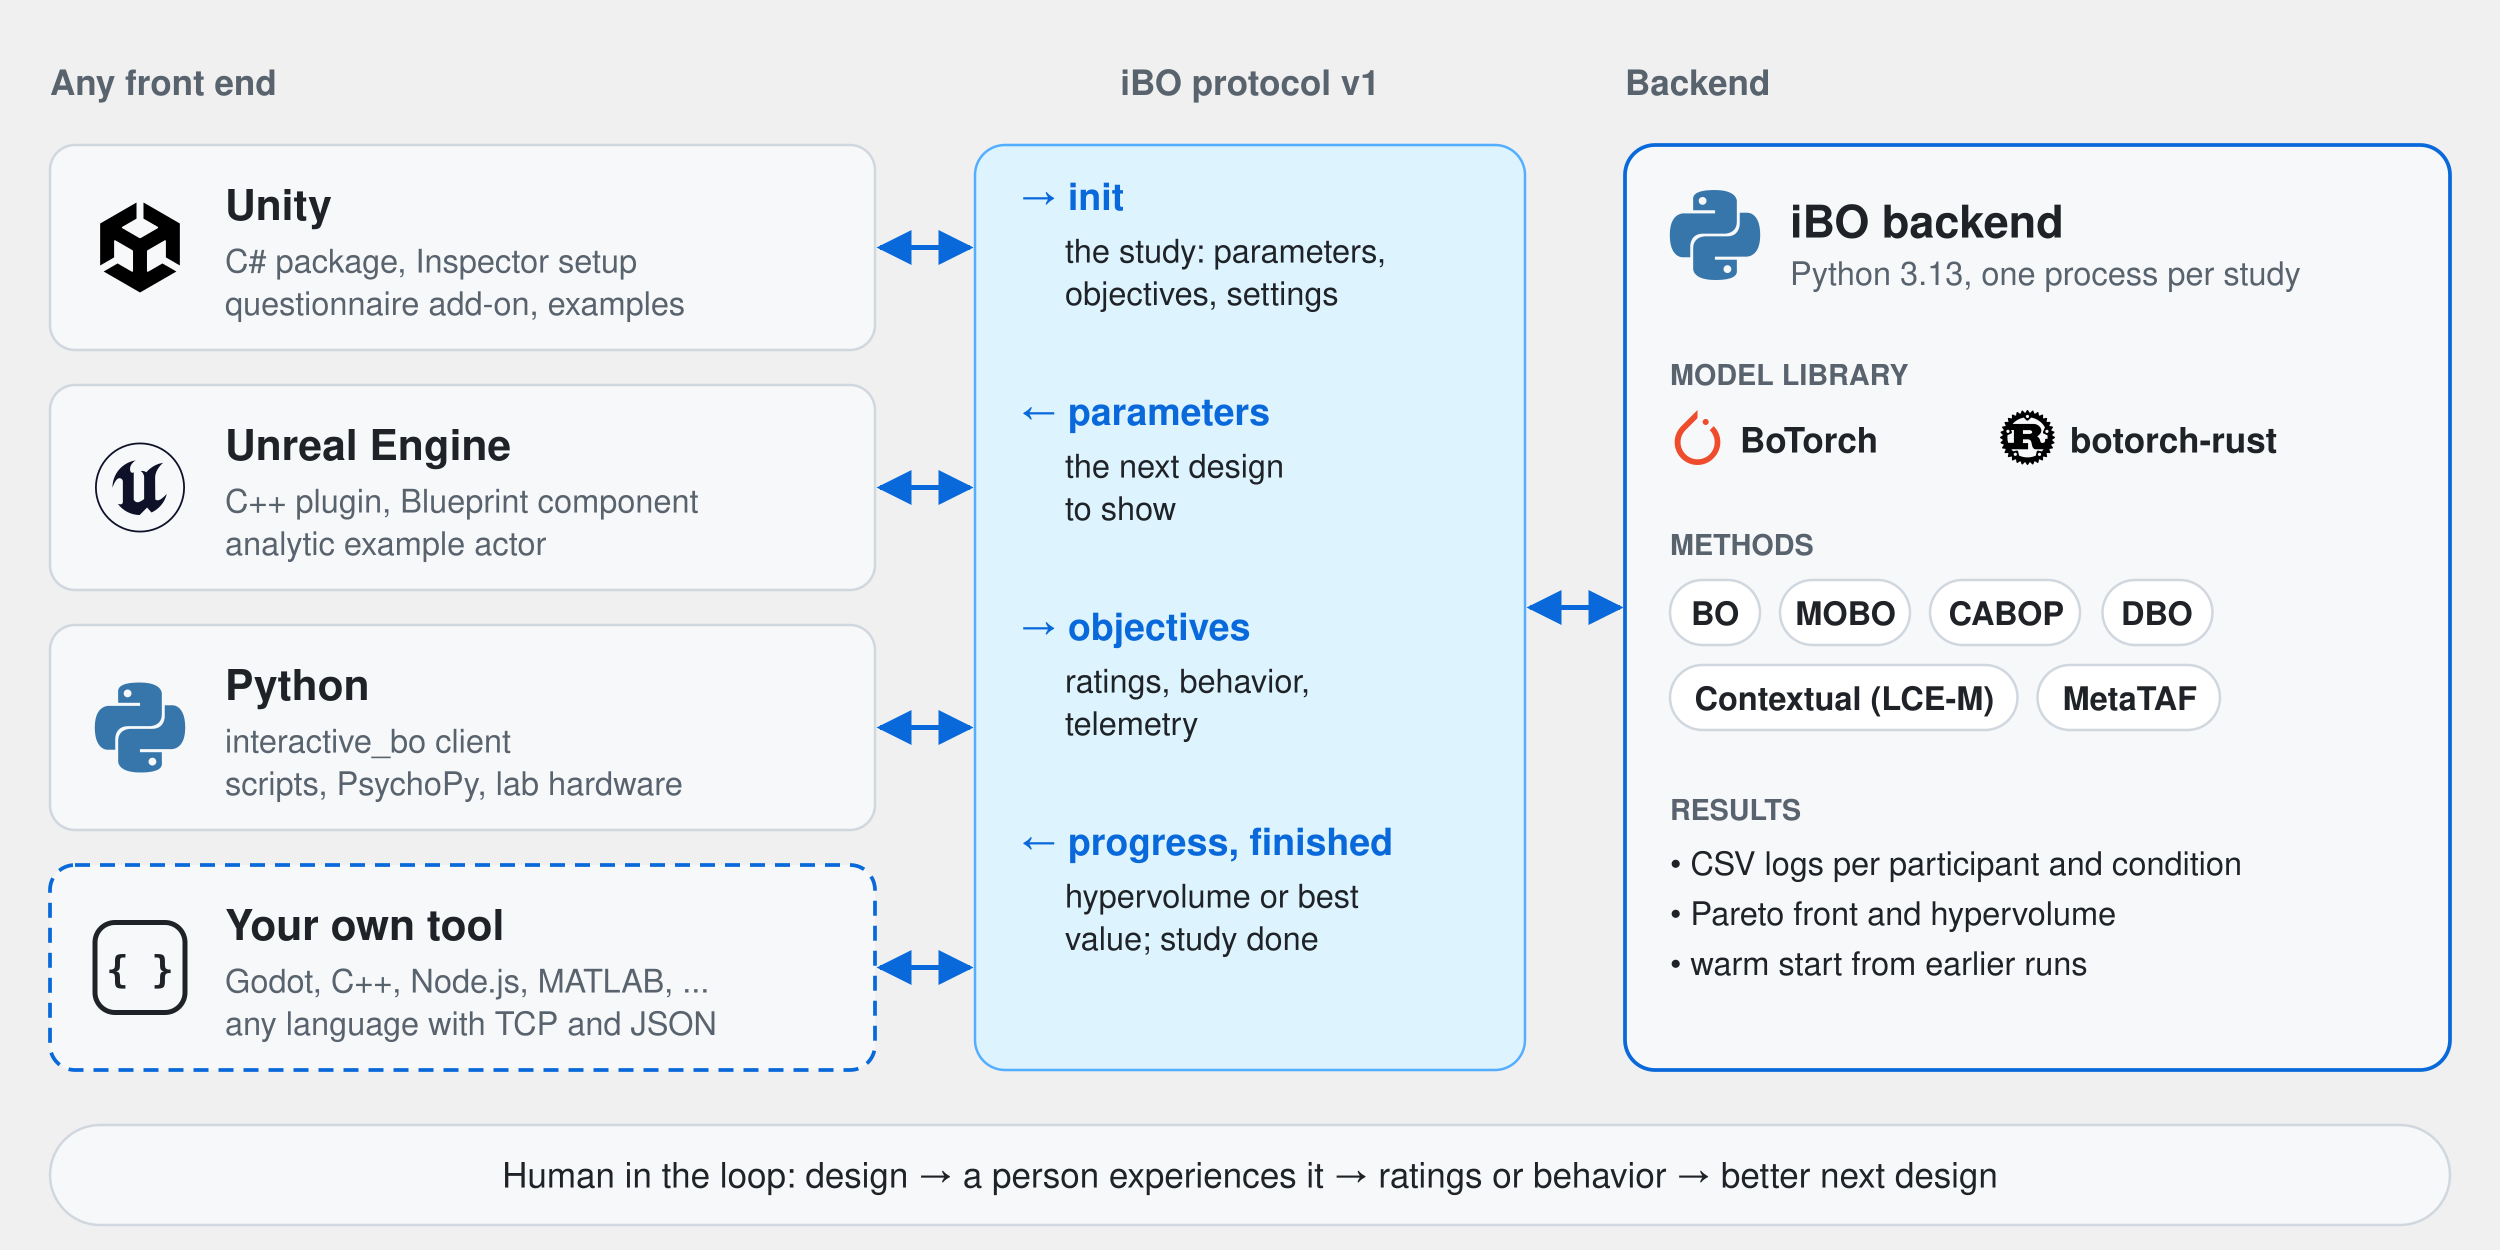
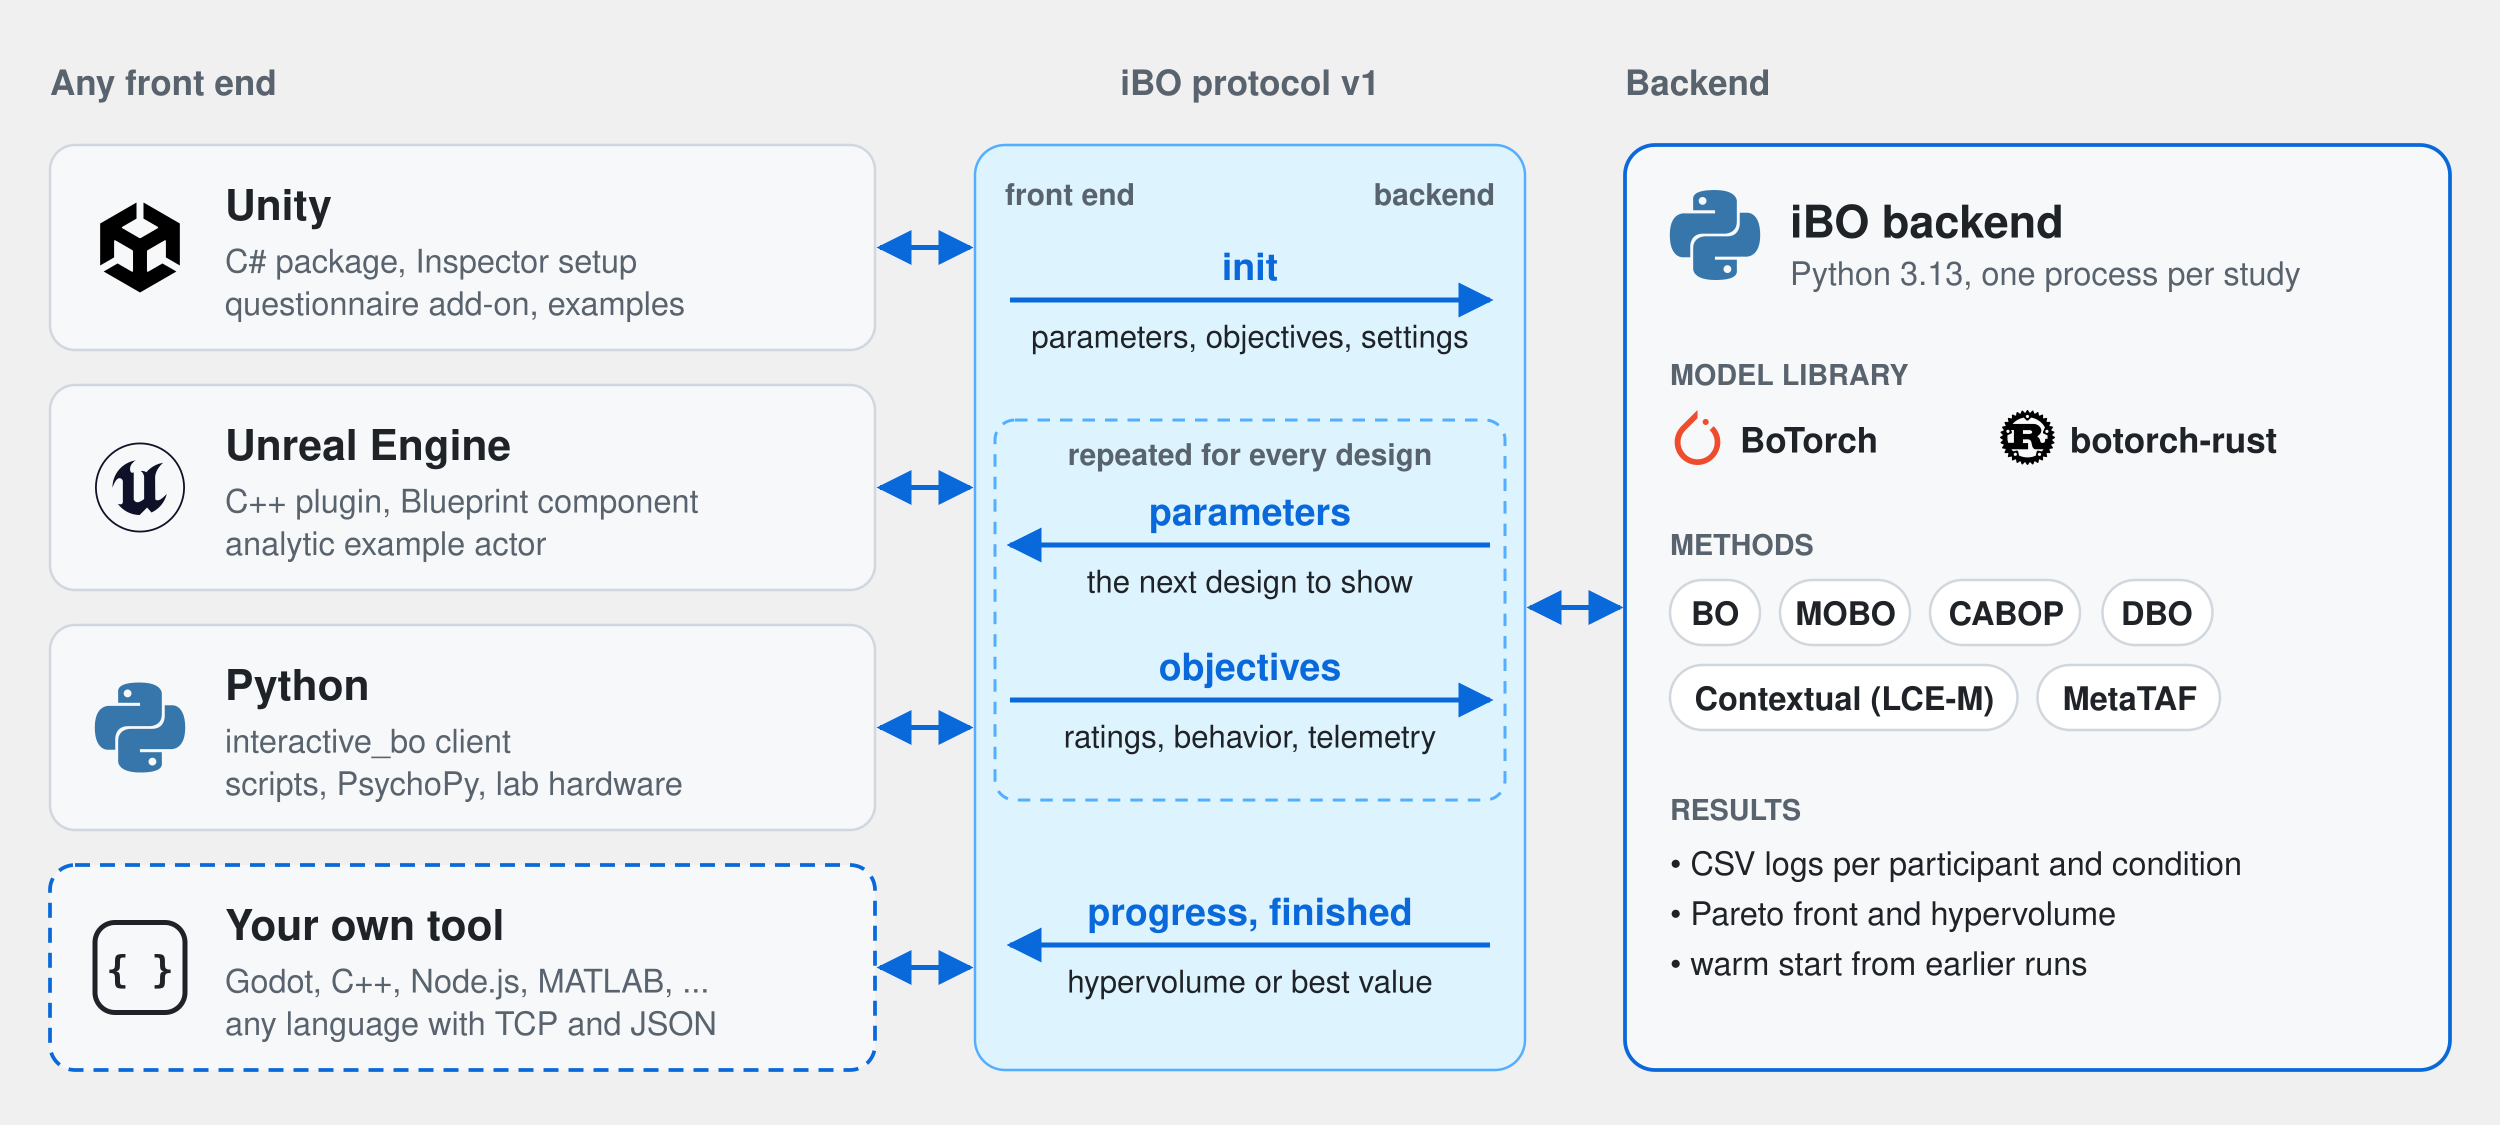
- <svg xmlns="http://www.w3.org/2000/svg" viewBox="0 0 1000 500" width="1000" height="500" role="img" aria-label="iBO overview: Unity, Unreal Engine, Python and other clients talk to the iBO backend over the iBO protocol">
+ <svg xmlns="http://www.w3.org/2000/svg" viewBox="0 0 1000 450" width="1000" height="450" role="img" aria-label="iBO overview: Unity, Unreal Engine, Python and other clients talk to the iBO backend over the iBO protocol">
  <defs>
    <marker id="arr" viewBox="0 0 10 10" refX="9" refY="5" markerWidth="7" markerHeight="7" orient="auto-start-reverse">
      <path d="M0,0 L10,5 L0,10 z" fill="#0969DA" />
    </marker>
  </defs>
  <text x="20" y="38" font-family="-apple-system, BlinkMacSystemFont, 'Segoe UI', Helvetica, Arial, sans-serif" font-size="14" font-weight="600" fill="#59636E" text-anchor="start">Any front end</text>
  <text x="500" y="38" font-family="-apple-system, BlinkMacSystemFont, 'Segoe UI', Helvetica, Arial, sans-serif" font-size="14" font-weight="600" fill="#59636E" text-anchor="middle">iBO protocol v1</text>
  <text x="650" y="38" font-family="-apple-system, BlinkMacSystemFont, 'Segoe UI', Helvetica, Arial, sans-serif" font-size="14" font-weight="600" fill="#59636E" text-anchor="start">Backend</text>
  <rect x="20" y="58" width="330" height="82" rx="10" fill="#F6F8FA" stroke="#D0D7DE" />
  <g transform="translate(38,81) scale(1.5)">
    <path d="m12.929 4.294 3.8 2.193c.137.077.141.29 0 .367l-4.515 2.608a.419.419 0 0 1-.425 0L7.274 6.854c-.139-.074-.141-.293 0-.367l3.797-2.193V0L1.376 5.598V16.793l3.718-2.146v-4.386c-.003-.157.181-.268.318-.184l4.515 2.608a.425.425 0 0 1 .214.368v5.213c.003.157-.181.268-.318.184l-3.8-2.193-3.718 2.146L12 24l9.695-5.598-3.718-2.146-3.8 2.193c-.134.082-.323-.025-.318-.184V13.053c0-.157.087-.296.214-.368l4.515-2.608c.134-.082.323.022.318.184v4.386l3.718 2.146V5.598L12.929 0Z" fill="#000000" />
  </g>
  <text x="90" y="88" font-family="-apple-system, BlinkMacSystemFont, 'Segoe UI', Helvetica, Arial, sans-serif" font-size="17" font-weight="600" fill="#1F2328" text-anchor="start">Unity</text>
  <text x="90" y="109" font-family="-apple-system, BlinkMacSystemFont, 'Segoe UI', Helvetica, Arial, sans-serif" font-size="13" font-weight="400" fill="#59636E" text-anchor="start">C# package, Inspector setup</text>
  <text x="90" y="126" font-family="-apple-system, BlinkMacSystemFont, 'Segoe UI', Helvetica, Arial, sans-serif" font-size="13" font-weight="400" fill="#59636E" text-anchor="start">questionnaire add-on, examples</text>
  <line x1="352" y1="99.0" x2="388" y2="99.0" stroke="#0969DA" stroke-width="2" marker-start="url(#arr)" marker-end="url(#arr)" />
  <rect x="20" y="154" width="330" height="82" rx="10" fill="#F6F8FA" stroke="#D0D7DE" />
  <g transform="translate(38,177) scale(1.5)">
    <path d="M12 0a12 12 0 1012 12A12 12 0 0012 0zm0 23.52A11.52 11.52 0 1123.52 12 11.52 11.52 0 0112 23.52zm7.13-9.791c-.206.997-1.126 3.557-4.06 4.942l-1.179-1.325-1.988 2a7.338 7.338 0 01-5.804-2.978 2.859 2.859 0 00.65.123c.326.006.678-.114.678-.66v-5.394a.89.89 0 00-1.116-.89c-.92.212-1.656 2.509-1.656 2.509a7.304 7.304 0 012.528-5.597 7.408 7.408 0 013.73-1.721c-1.006.573-1.57 1.507-1.57 2.29 0 1.262.76 1.109.984.923v7.28a1.157 1.157 0 00.148.256 1.075 1.075 0 00.88.445c.76 0 1.747-.868 1.747-.868V9.172c0-.6-.452-1.324-.905-1.572 0 0 .838-.149 1.484.346a5.537 5.537 0 01.387-.425c1.508-1.48 2.929-1.902 4.112-2.112 0 0-2.151 1.69-2.151 3.96 0 1.687.043 5.801.043 5.801.799.771 1.986-.342 3.059-1.441Z" fill="#0E1128" />
  </g>
  <text x="90" y="184" font-family="-apple-system, BlinkMacSystemFont, 'Segoe UI', Helvetica, Arial, sans-serif" font-size="17" font-weight="600" fill="#1F2328" text-anchor="start">Unreal Engine</text>
  <text x="90" y="205" font-family="-apple-system, BlinkMacSystemFont, 'Segoe UI', Helvetica, Arial, sans-serif" font-size="13" font-weight="400" fill="#59636E" text-anchor="start">C++ plugin, Blueprint component</text>
  <text x="90" y="222" font-family="-apple-system, BlinkMacSystemFont, 'Segoe UI', Helvetica, Arial, sans-serif" font-size="13" font-weight="400" fill="#59636E" text-anchor="start">analytic example actor</text>
  <line x1="352" y1="195.0" x2="388" y2="195.0" stroke="#0969DA" stroke-width="2" marker-start="url(#arr)" marker-end="url(#arr)" />
  <rect x="20" y="250" width="330" height="82" rx="10" fill="#F6F8FA" stroke="#D0D7DE" />
  <g transform="translate(38,273) scale(1.5)">
    <path d="M14.25.18l.9.2.73.26.59.3.45.32.34.34.25.34.16.33.1.3.04.26.02.2-.01.13V8.5l-.05.63-.13.55-.21.46-.26.38-.3.31-.33.25-.35.19-.35.14-.33.1-.3.07-.26.04-.21.02H8.77l-.69.05-.59.14-.5.22-.41.27-.33.32-.27.35-.2.36-.15.37-.1.35-.07.32-.04.27-.02.21v3.06H3.17l-.21-.03-.28-.07-.32-.12-.35-.18-.36-.26-.36-.36-.35-.46-.32-.59-.28-.73-.21-.88-.14-1.05-.05-1.23.06-1.22.16-1.04.24-.87.32-.71.36-.57.4-.44.42-.33.42-.24.4-.16.36-.1.32-.05.24-.01h.16l.06.01h8.16v-.83H6.18l-.01-2.75-.02-.37.05-.34.11-.31.17-.28.25-.26.31-.23.38-.2.44-.18.51-.15.58-.12.64-.1.71-.06.77-.04.84-.02 1.27.05zm-6.3 1.98l-.23.33-.08.41.08.41.23.34.33.22.41.09.41-.09.33-.22.23-.34.08-.41-.08-.41-.23-.33-.33-.22-.41-.09-.41.09zm13.09 3.95l.28.06.32.12.35.18.36.27.36.35.35.47.32.59.28.73.21.88.14 1.04.05 1.23-.06 1.23-.16 1.04-.24.86-.32.71-.36.57-.4.45-.42.33-.42.24-.4.16-.36.09-.32.05-.24.02-.16-.01h-8.22v.82h5.84l.01 2.76.02.36-.05.34-.11.31-.17.29-.25.25-.31.24-.38.2-.44.17-.51.15-.58.13-.64.09-.71.07-.77.04-.84.01-1.27-.04-1.07-.14-.9-.2-.73-.25-.59-.3-.45-.33-.34-.34-.25-.34-.16-.33-.1-.3-.04-.25-.02-.2.01-.13v-5.34l.05-.64.13-.54.21-.46.26-.38.3-.32.33-.24.35-.2.35-.14.33-.1.3-.06.26-.04.21-.02.13-.01h5.84l.69-.05.59-.14.5-.21.41-.28.33-.32.27-.35.2-.36.15-.36.1-.35.07-.32.04-.28.02-.21V6.07h2.09l.14.01zm-6.47 14.25l-.23.33-.08.41.08.41.23.33.33.23.41.08.41-.08.33-.23.23-.33.08-.41-.08-.41-.23-.33-.33-.23-.41-.08-.41.08z" fill="#3776AB" />
  </g>
  <text x="90" y="280" font-family="-apple-system, BlinkMacSystemFont, 'Segoe UI', Helvetica, Arial, sans-serif" font-size="17" font-weight="600" fill="#1F2328" text-anchor="start">Python</text>
  <text x="90" y="301" font-family="-apple-system, BlinkMacSystemFont, 'Segoe UI', Helvetica, Arial, sans-serif" font-size="13" font-weight="400" fill="#59636E" text-anchor="start">interactive_bo client</text>
  <text x="90" y="318" font-family="-apple-system, BlinkMacSystemFont, 'Segoe UI', Helvetica, Arial, sans-serif" font-size="13" font-weight="400" fill="#59636E" text-anchor="start">scripts, PsychoPy, lab hardware</text>
  <line x1="352" y1="291.0" x2="388" y2="291.0" stroke="#0969DA" stroke-width="2" marker-start="url(#arr)" marker-end="url(#arr)" />
  <rect x="20" y="346" width="330" height="82" rx="10" fill="#F6F8FA" stroke="#0969DA" stroke-width="1.5" stroke-dasharray="6 4" />
  <rect x="38" y="369" width="36" height="36" rx="8" fill="none" stroke="#1F2328" stroke-width="2" />
  <text x="56" y="393" font-family="ui-monospace, Menlo, Consolas, monospace" font-size="15" font-weight="700" fill="#1F2328" text-anchor="middle">{ }</text>
  <text x="90" y="376" font-family="-apple-system, BlinkMacSystemFont, 'Segoe UI', Helvetica, Arial, sans-serif" font-size="17" font-weight="600" fill="#1F2328" text-anchor="start">Your own tool</text>
  <text x="90" y="397" font-family="-apple-system, BlinkMacSystemFont, 'Segoe UI', Helvetica, Arial, sans-serif" font-size="13" font-weight="400" fill="#59636E" text-anchor="start">Godot, C++, Node.js, MATLAB, ...</text>
  <text x="90" y="414" font-family="-apple-system, BlinkMacSystemFont, 'Segoe UI', Helvetica, Arial, sans-serif" font-size="13" font-weight="400" fill="#59636E" text-anchor="start">any language with TCP and JSON</text>
  <line x1="352" y1="387.0" x2="388" y2="387.0" stroke="#0969DA" stroke-width="2" marker-start="url(#arr)" marker-end="url(#arr)" />
  <rect x="390" y="58" width="220" height="370" rx="12" fill="#DDF4FF" stroke="#54AEFF" />
-   <text x="408" y="84" font-family="-apple-system, BlinkMacSystemFont, 'Segoe UI', Helvetica, Arial, sans-serif" font-size="15" font-weight="700" fill="#0969DA" text-anchor="start">→ init</text>
-   <text x="426" y="105" font-family="-apple-system, BlinkMacSystemFont, 'Segoe UI', Helvetica, Arial, sans-serif" font-size="13" font-weight="400" fill="#1F2328" text-anchor="start">the study: parameters,</text>
-   <text x="426" y="122" font-family="-apple-system, BlinkMacSystemFont, 'Segoe UI', Helvetica, Arial, sans-serif" font-size="13" font-weight="400" fill="#1F2328" text-anchor="start">objectives, settings</text>
-   <text x="408" y="170" font-family="-apple-system, BlinkMacSystemFont, 'Segoe UI', Helvetica, Arial, sans-serif" font-size="15" font-weight="700" fill="#0969DA" text-anchor="start">← parameters</text>
-   <text x="426" y="191" font-family="-apple-system, BlinkMacSystemFont, 'Segoe UI', Helvetica, Arial, sans-serif" font-size="13" font-weight="400" fill="#1F2328" text-anchor="start">the next design</text>
-   <text x="426" y="208" font-family="-apple-system, BlinkMacSystemFont, 'Segoe UI', Helvetica, Arial, sans-serif" font-size="13" font-weight="400" fill="#1F2328" text-anchor="start">to show</text>
-   <text x="408" y="256" font-family="-apple-system, BlinkMacSystemFont, 'Segoe UI', Helvetica, Arial, sans-serif" font-size="15" font-weight="700" fill="#0969DA" text-anchor="start">→ objectives</text>
-   <text x="426" y="277" font-family="-apple-system, BlinkMacSystemFont, 'Segoe UI', Helvetica, Arial, sans-serif" font-size="13" font-weight="400" fill="#1F2328" text-anchor="start">ratings, behavior,</text>
-   <text x="426" y="294" font-family="-apple-system, BlinkMacSystemFont, 'Segoe UI', Helvetica, Arial, sans-serif" font-size="13" font-weight="400" fill="#1F2328" text-anchor="start">telemetry</text>
-   <text x="408" y="342" font-family="-apple-system, BlinkMacSystemFont, 'Segoe UI', Helvetica, Arial, sans-serif" font-size="15" font-weight="700" fill="#0969DA" text-anchor="start">← progress, finished</text>
-   <text x="426" y="363" font-family="-apple-system, BlinkMacSystemFont, 'Segoe UI', Helvetica, Arial, sans-serif" font-size="13" font-weight="400" fill="#1F2328" text-anchor="start">hypervolume or best</text>
-   <text x="426" y="380" font-family="-apple-system, BlinkMacSystemFont, 'Segoe UI', Helvetica, Arial, sans-serif" font-size="13" font-weight="400" fill="#1F2328" text-anchor="start">value; study done</text>
+   <text x="402" y="82" font-family="-apple-system, BlinkMacSystemFont, 'Segoe UI', Helvetica, Arial, sans-serif" font-size="12" font-weight="600" fill="#59636E" text-anchor="start">front end</text>
+   <text x="598" y="82" font-family="-apple-system, BlinkMacSystemFont, 'Segoe UI', Helvetica, Arial, sans-serif" font-size="12" font-weight="600" fill="#59636E" text-anchor="end">backend</text>
+   <rect x="398" y="168" width="204" height="152" rx="8" fill="none" stroke="#54AEFF" stroke-width="1.2" stroke-dasharray="5 4" />
+   <text x="500" y="186" font-family="-apple-system, BlinkMacSystemFont, 'Segoe UI', Helvetica, Arial, sans-serif" font-size="12" font-weight="600" fill="#59636E" text-anchor="middle">repeated for every design</text>
+   <text x="500" y="112" font-family="-apple-system, BlinkMacSystemFont, 'Segoe UI', Helvetica, Arial, sans-serif" font-size="15" font-weight="700" fill="#0969DA" text-anchor="middle">init</text>
+   <line x1="404" y1="120" x2="596" y2="120" stroke="#0969DA" stroke-width="2" marker-end="url(#arr)" />
+   <text x="500" y="139" font-family="-apple-system, BlinkMacSystemFont, 'Segoe UI', Helvetica, Arial, sans-serif" font-size="12.5" font-weight="400" fill="#1F2328" text-anchor="middle">parameters, objectives, settings</text>
+   <text x="500" y="210" font-family="-apple-system, BlinkMacSystemFont, 'Segoe UI', Helvetica, Arial, sans-serif" font-size="15" font-weight="700" fill="#0969DA" text-anchor="middle">parameters</text>
+   <line x1="596" y1="218" x2="404" y2="218" stroke="#0969DA" stroke-width="2" marker-end="url(#arr)" />
+   <text x="500" y="237" font-family="-apple-system, BlinkMacSystemFont, 'Segoe UI', Helvetica, Arial, sans-serif" font-size="12.5" font-weight="400" fill="#1F2328" text-anchor="middle">the next design to show</text>
+   <text x="500" y="272" font-family="-apple-system, BlinkMacSystemFont, 'Segoe UI', Helvetica, Arial, sans-serif" font-size="15" font-weight="700" fill="#0969DA" text-anchor="middle">objectives</text>
+   <line x1="404" y1="280" x2="596" y2="280" stroke="#0969DA" stroke-width="2" marker-end="url(#arr)" />
+   <text x="500" y="299" font-family="-apple-system, BlinkMacSystemFont, 'Segoe UI', Helvetica, Arial, sans-serif" font-size="12.5" font-weight="400" fill="#1F2328" text-anchor="middle">ratings, behavior, telemetry</text>
+   <text x="500" y="370" font-family="-apple-system, BlinkMacSystemFont, 'Segoe UI', Helvetica, Arial, sans-serif" font-size="15" font-weight="700" fill="#0969DA" text-anchor="middle">progress, finished</text>
+   <line x1="596" y1="378" x2="404" y2="378" stroke="#0969DA" stroke-width="2" marker-end="url(#arr)" />
+   <text x="500" y="397" font-family="-apple-system, BlinkMacSystemFont, 'Segoe UI', Helvetica, Arial, sans-serif" font-size="12.5" font-weight="400" fill="#1F2328" text-anchor="middle">hypervolume or best value</text>
  <line x1="612" y1="243.0" x2="648" y2="243.0" stroke="#0969DA" stroke-width="2" marker-start="url(#arr)" marker-end="url(#arr)" />
  <rect x="650" y="58" width="330" height="370" rx="12" fill="#F6F8FA" stroke="#0969DA" stroke-width="1.5" />
  <g transform="translate(668,76) scale(1.5)">
    <path d="M14.25.18l.9.2.73.26.59.3.45.32.34.34.25.34.16.33.1.3.04.26.02.2-.01.13V8.5l-.05.63-.13.55-.21.46-.26.38-.3.31-.33.25-.35.19-.35.14-.33.1-.3.07-.26.04-.21.02H8.77l-.69.05-.59.14-.5.22-.41.27-.33.32-.27.35-.2.36-.15.37-.1.35-.07.32-.04.27-.02.21v3.06H3.17l-.21-.03-.28-.07-.32-.12-.35-.18-.36-.26-.36-.36-.35-.46-.32-.59-.28-.73-.21-.88-.14-1.05-.05-1.23.06-1.22.16-1.04.24-.87.32-.71.36-.57.4-.44.42-.33.42-.24.4-.16.36-.1.32-.05.24-.01h.16l.06.01h8.16v-.83H6.18l-.01-2.75-.02-.37.05-.34.11-.31.17-.28.25-.26.31-.23.38-.2.44-.18.51-.15.58-.12.64-.1.71-.06.77-.04.84-.02 1.27.05zm-6.3 1.98l-.23.33-.08.41.08.41.23.34.33.22.41.09.41-.09.33-.22.23-.34.08-.41-.08-.41-.23-.33-.33-.22-.41-.09-.41.09zm13.09 3.95l.28.06.32.12.35.18.36.27.36.35.35.47.32.59.28.73.21.88.14 1.04.05 1.23-.06 1.23-.16 1.04-.24.86-.32.71-.36.57-.4.45-.42.33-.42.24-.4.16-.36.09-.32.05-.24.02-.16-.01h-8.22v.82h5.84l.01 2.76.02.36-.05.34-.11.31-.17.29-.25.25-.31.24-.38.2-.44.17-.51.15-.58.13-.64.09-.71.07-.77.04-.84.01-1.27-.04-1.07-.14-.9-.2-.73-.25-.59-.3-.45-.33-.34-.34-.25-.34-.16-.33-.1-.3-.04-.25-.02-.2.01-.13v-5.34l.05-.64.13-.54.21-.46.26-.38.3-.32.33-.24.35-.2.35-.14.33-.1.3-.06.26-.04.21-.02.13-.01h5.84l.69-.05.59-.14.5-.21.41-.28.33-.32.27-.35.2-.36.15-.36.1-.35.07-.32.04-.28.02-.21V6.07h2.09l.14.01zm-6.47 14.25l-.23.33-.08.41.08.41.23.33.33.23.41.08.41-.08.33-.23.23-.33.08-.41-.08-.41-.23-.33-.33-.23-.41-.08-.41.08z" fill="#3776AB" />
  </g>
  <text x="716" y="95" font-family="-apple-system, BlinkMacSystemFont, 'Segoe UI', Helvetica, Arial, sans-serif" font-size="18" font-weight="700" fill="#1F2328" text-anchor="start">iBO backend</text>
  <text x="716" y="114" font-family="-apple-system, BlinkMacSystemFont, 'Segoe UI', Helvetica, Arial, sans-serif" font-size="13" font-weight="400" fill="#59636E" text-anchor="start">Python 3.13, one process per study</text>
  <text x="668" y="154" font-family="-apple-system, BlinkMacSystemFont, 'Segoe UI', Helvetica, Arial, sans-serif" font-size="11.5" font-weight="600" fill="#59636E" text-anchor="start">MODEL LIBRARY</text>
  <g transform="translate(668,164) scale(0.9167)">
    <path d="M12.005 0L4.952 7.053a9.865 9.865 0 000 14.022 9.866 9.866 0 0014.022 0c3.984-3.9 3.986-10.205.085-14.023l-1.744 1.743c2.904 2.905 2.904 7.634 0 10.538s-7.634 2.904-10.538 0-2.904-7.634 0-10.538l4.647-4.646.582-.665zm3.568 3.899a1.327 1.327 0 00-1.327 1.327 1.327 1.327 0 001.327 1.328A1.327 1.327 0 0016.9 5.226 1.327 1.327 0 0015.573 3.9z" fill="#EE4C2C" />
  </g>
  <text x="696" y="181" font-family="-apple-system, BlinkMacSystemFont, 'Segoe UI', Helvetica, Arial, sans-serif" font-size="14" font-weight="600" fill="#1F2328" text-anchor="start">BoTorch</text>
  <g transform="translate(800,164) scale(0.9167)">
    <path d="M23.835 11.703l-1.007-.624a13.727 13.727 0 00-.028-.294l.866-.807a.348.348 0 00-.115-.578l-1.107-.414a8.496 8.496 0 00-.087-.286l.69-.959a.346.346 0 00-.226-.545l-1.166-.189a9.357 9.357 0 00-.141-.262l.49-1.076a.344.344 0 00-.027-.336.349.349 0 00-.301-.154l-1.185.042a6.744 6.744 0 00-.187-.227l.272-1.153a.347.347 0 00-.417-.417l-1.153.272a14.018 14.018 0 00-.228-.187l.042-1.185a.344.344 0 00-.49-.328l-1.076.491c-.087-.048-.174-.095-.262-.141l-.19-1.167A.348.348 0 0016.256.955l-.96.691a8.487 8.487 0 00-.285-.086l-.414-1.107a.348.348 0 00-.578-.115l-.807.867a9.294 9.294 0 00-.294-.028L12.295.168a.346.346 0 00-.589 0l-.624 1.007a13.738 13.738 0 00-.294.028L9.98.337a.346.346 0 00-.578.115l-.414 1.107c-.096.027-.19.057-.285.086L7.744.955a.348.348 0 00-.545.226L7.009 2.348a9.357 9.357 0 00-.262.141l-1.076-.491a.346.346 0 00-.49.328l.042 1.185a7.983 7.983 0 00-.228.187L3.841 3.425a.347.347 0 00-.417.417l.271 1.153c-.063.075-.126.151-.186.227l-1.185-.042a.346.346 0 00-.328.49l.491 1.076a9.167 9.167 0 00-.141.262l-1.166.189a.348.348 0 00-.226.545l.69.959a13.303 13.303 0 00-.087.285l-1.107.414a.348.348 0 00-.116.578l.866.807a9.294 9.294 0 00-.028.293l-1.007.624a.344.344 0 000 .589l1.007.624c.008.098.018.196.028.294l-.866.808a.346.346 0 00.116.578l1.107.414c.027.096.057.191.087.285l-.69.959a.345.345 0 00.227.545l1.166.189c.046.088.092.175.141.262l-.491 1.076a.346.346 0 00.328.49l1.183-.042c.062.077.123.153.187.228l-.271 1.154a.346.346 0 00.417.416l1.153-.271c.075.064.151.126.228.186l-.042 1.185a.344.344 0 00.49.327l1.076-.49c.087.049.174.095.262.141l.19 1.166a.348.348 0 00.545.227l.959-.69a9.299 9.299 0 00.285.087l.414 1.107a.345.345 0 00.578.115l.808-.866c.097.011.195.02.294.029l.624 1.007a.347.347 0 00.589 0l.624-1.007c.098-.009.196-.018.294-.029l.807.866a.348.348 0 00.578-.115l.414-1.107a8.463 8.463 0 00.285-.087l.959.69a.345.345 0 00.545-.227l.19-1.166c.088-.046.175-.093.262-.141l1.076.49a.347.347 0 00.49-.327l-.042-1.185a6.727 6.727 0 00.227-.186l1.153.271a.347.347 0 00.417-.416l-.271-1.154c.063-.075.126-.151.186-.228l1.185.042a.344.344 0 00.328-.49l-.49-1.076c.048-.087.095-.174.141-.262l1.166-.189a.348.348 0 00.226-.545l-.69-.959.087-.285 1.107-.414a.346.346 0 00.115-.578l-.866-.808c.01-.097.02-.195.028-.294l1.007-.624a.344.344 0 000-.589zm-6.741 8.355a.714.714 0 01.299-1.396.714.714 0 11-.3 1.396zm-.342-2.314a.649.649 0 00-.771.5l-.357 1.669c-1.103.501-2.329.779-3.619.779a8.737 8.737 0 01-3.695-.814l-.357-1.668a.648.648 0 00-.771-.499l-1.473.316a8.722 8.722 0 01-.761-.898h7.168c.081 0 .136-.014.136-.088v-2.536c0-.074-.054-.088-.136-.088h-2.097v-1.608h2.268c.206 0 1.107.059 1.394 1.209.09.353.287 1.504.423 1.873.135.413.683 1.238 1.268 1.238h3.572a.749.749 0 00.13-.013 8.787 8.787 0 01-.812.953zM6.837 20.024a.714.714 0 11-.3-1.396.714.714 0 01.3 1.396zM4.118 8.997a.714.714 0 11-1.304.579.714.714 0 011.304-.579zm-.835 1.981l1.535-.682a.65.65 0 00.33-.859l-.316-.715h1.243v5.603H3.567a8.775 8.775 0 01-.283-3.348zm6.734-.544V8.784h2.96c.153 0 1.079.177 1.079.87 0 .575-.711.781-1.295.781zm10.757 1.486c0 .219-.008.436-.024.651h-.9c-.09 0-.127.059-.127.148v.413c0 .973-.549 1.185-1.03 1.238-.458.052-.965-.191-1.028-.472-.27-1.519-.72-1.844-1.431-2.403.882-.56 1.799-1.386 1.799-2.491 0-1.194-.819-1.946-1.377-2.315-.782-.516-1.649-.62-1.883-.62H5.468a8.765 8.765 0 014.907-2.77l1.097 1.151a.648.648 0 00.918.021l1.227-1.174a8.775 8.775 0 016.004 4.276l-.84 1.898a.652.652 0 00.33.859l1.618.719c.028.287.043.577.043.872zm-9.301-9.599a.713.713 0 11.984 1.032.714.714 0 01-.984-1.032zm8.339 6.71a.711.711 0 01.94-.362.714.714 0 11-.941.363z" fill="#000000" />
  </g>
  <text x="828" y="181" font-family="-apple-system, BlinkMacSystemFont, 'Segoe UI', Helvetica, Arial, sans-serif" font-size="14" font-weight="600" fill="#1F2328" text-anchor="start">botorch-rust</text>
  <text x="668" y="222" font-family="-apple-system, BlinkMacSystemFont, 'Segoe UI', Helvetica, Arial, sans-serif" font-size="11.5" font-weight="600" fill="#59636E" text-anchor="start">METHODS</text>
  <rect x="668" y="232" width="36" height="26" rx="13" fill="#FFFFFF" stroke="#D0D7DE" />
  <text x="686.06" y="250" font-family="-apple-system, BlinkMacSystemFont, 'Segoe UI', Helvetica, Arial, sans-serif" font-size="13" font-weight="600" fill="#1F2328" text-anchor="middle">BO</text>
  <rect x="712" y="232" width="52" height="26" rx="13" fill="#FFFFFF" stroke="#D0D7DE" />
  <text x="738.24" y="250" font-family="-apple-system, BlinkMacSystemFont, 'Segoe UI', Helvetica, Arial, sans-serif" font-size="13" font-weight="600" fill="#1F2328" text-anchor="middle">MOBO</text>
  <rect x="772" y="232" width="60" height="26" rx="13" fill="#FFFFFF" stroke="#D0D7DE" />
  <text x="802.51" y="250" font-family="-apple-system, BlinkMacSystemFont, 'Segoe UI', Helvetica, Arial, sans-serif" font-size="13" font-weight="600" fill="#1F2328" text-anchor="middle">CABOP</text>
  <rect x="841" y="232" width="44" height="26" rx="13" fill="#FFFFFF" stroke="#D0D7DE" />
  <text x="862.75" y="250" font-family="-apple-system, BlinkMacSystemFont, 'Segoe UI', Helvetica, Arial, sans-serif" font-size="13" font-weight="600" fill="#1F2328" text-anchor="middle">DBO</text>
  <rect x="668" y="266" width="139" height="26" rx="13" fill="#FFFFFF" stroke="#D0D7DE" />
  <text x="737.735" y="284" font-family="-apple-system, BlinkMacSystemFont, 'Segoe UI', Helvetica, Arial, sans-serif" font-size="13" font-weight="600" fill="#1F2328" text-anchor="middle">Contextual (LCE-M)</text>
  <rect x="815" y="266" width="73" height="26" rx="13" fill="#FFFFFF" stroke="#D0D7DE" />
  <text x="851.925" y="284" font-family="-apple-system, BlinkMacSystemFont, 'Segoe UI', Helvetica, Arial, sans-serif" font-size="13" font-weight="600" fill="#1F2328" text-anchor="middle">MetaTAF</text>
  <text x="668" y="328" font-family="-apple-system, BlinkMacSystemFont, 'Segoe UI', Helvetica, Arial, sans-serif" font-size="11.5" font-weight="600" fill="#59636E" text-anchor="start">RESULTS</text>
  <text x="668" y="350" font-family="-apple-system, BlinkMacSystemFont, 'Segoe UI', Helvetica, Arial, sans-serif" font-size="13" font-weight="400" fill="#1F2328" text-anchor="start">• CSV logs per participant and condition</text>
  <text x="668" y="370" font-family="-apple-system, BlinkMacSystemFont, 'Segoe UI', Helvetica, Arial, sans-serif" font-size="13" font-weight="400" fill="#1F2328" text-anchor="start">• Pareto front and hypervolume</text>
  <text x="668" y="390" font-family="-apple-system, BlinkMacSystemFont, 'Segoe UI', Helvetica, Arial, sans-serif" font-size="13" font-weight="400" fill="#1F2328" text-anchor="start">• warm start from earlier runs</text>
-   <rect x="20" y="450" width="960" height="40" rx="20" fill="#F6F8FA" stroke="#D0D7DE" />
-   <text x="500" y="475" font-family="-apple-system, BlinkMacSystemFont, 'Segoe UI', Helvetica, Arial, sans-serif" font-size="14" font-weight="500" fill="#1F2328" text-anchor="middle">Human in the loop:  design  →  a person experiences it  →  ratings or behavior  →  better next design</text>
</svg>
